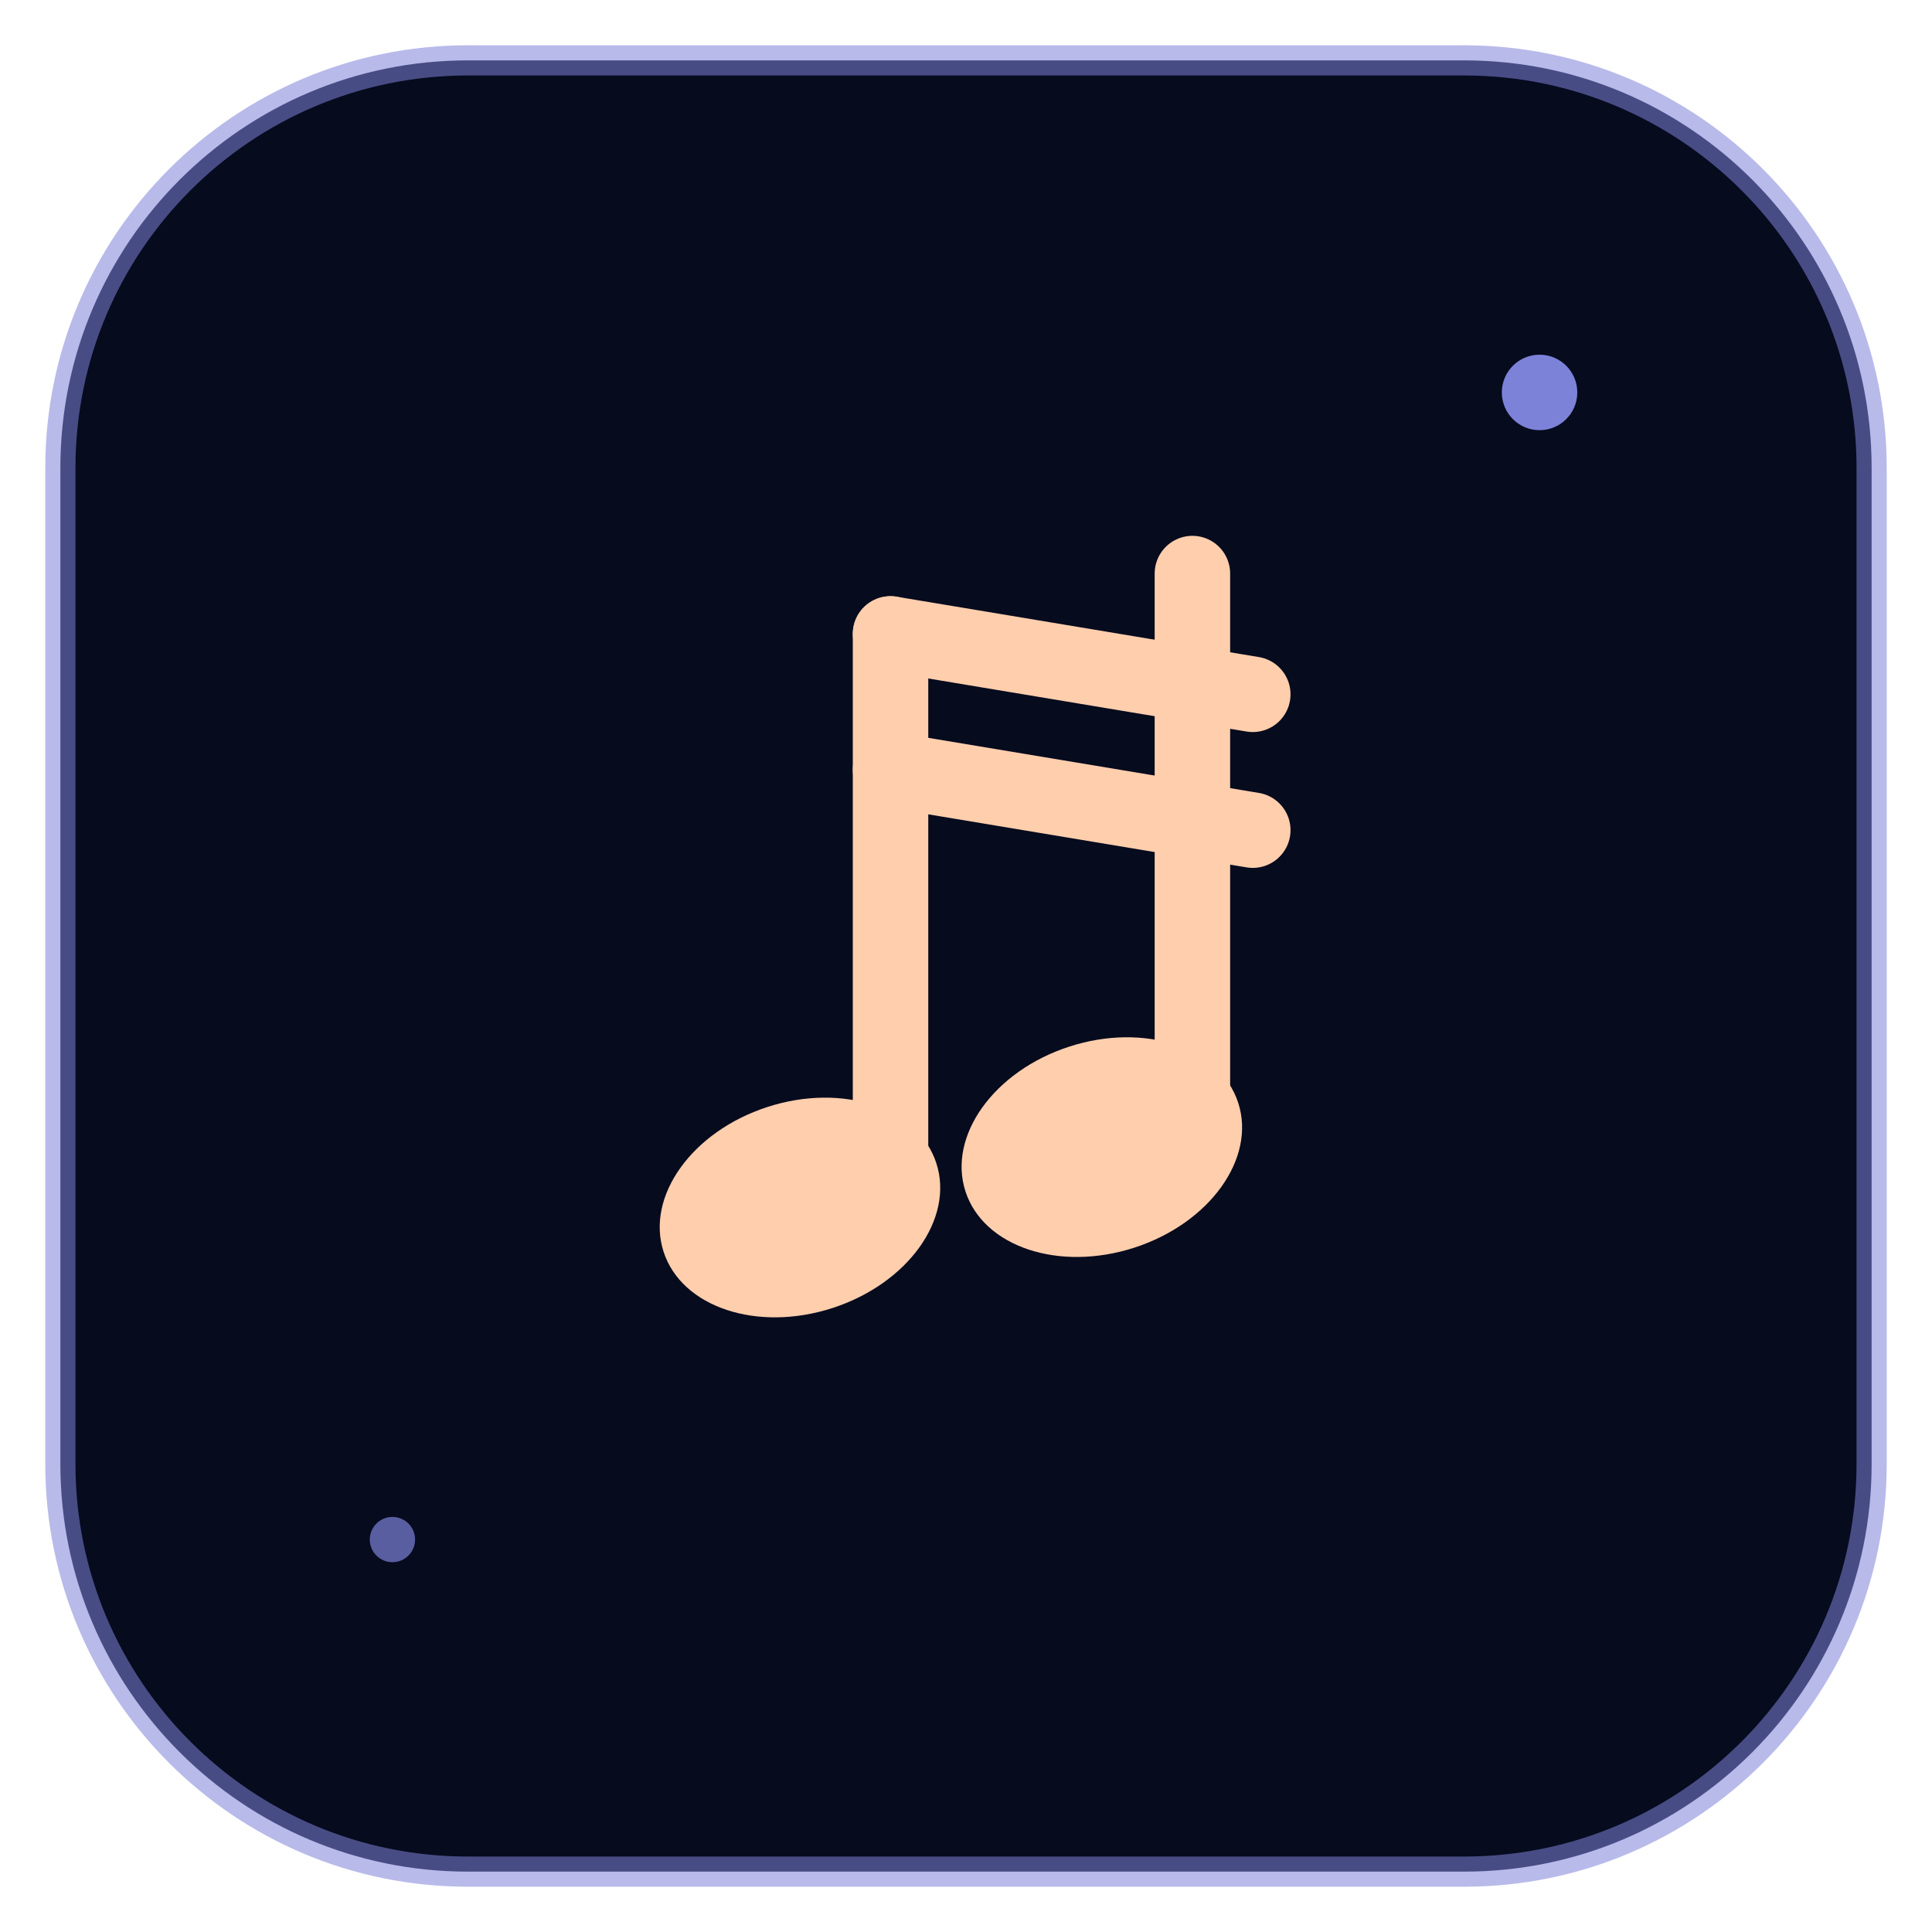
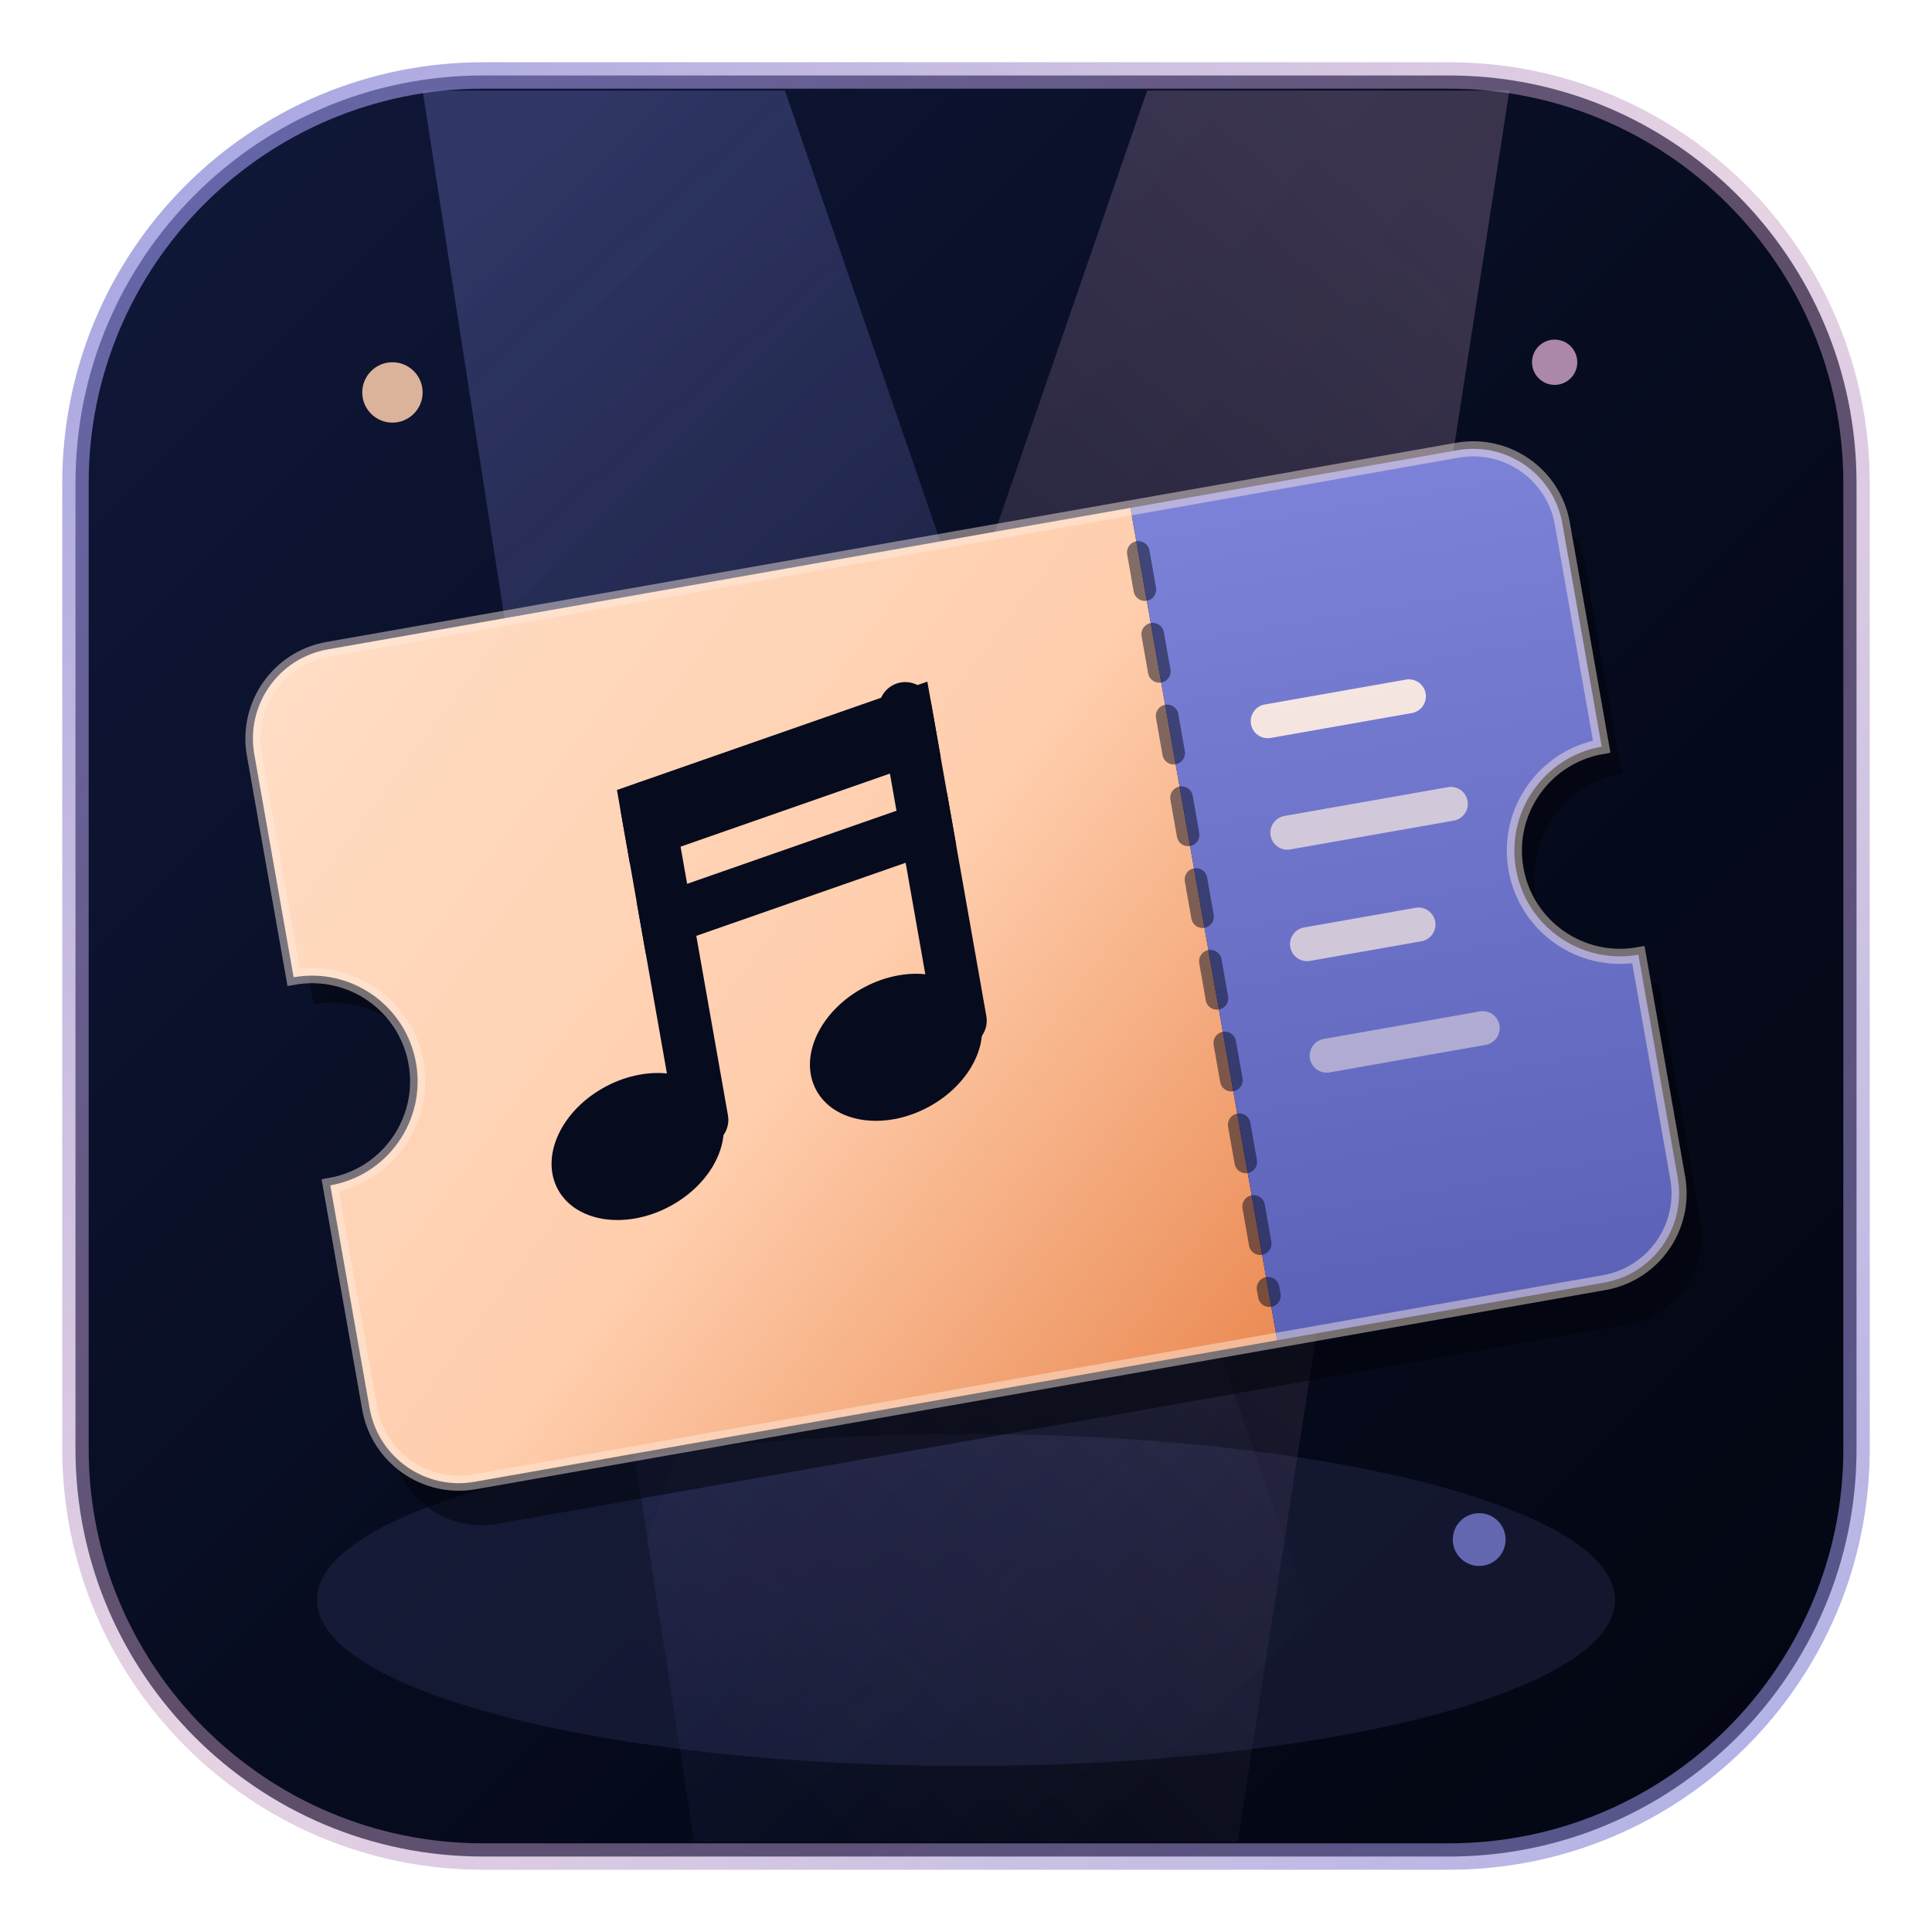
<svg xmlns="http://www.w3.org/2000/svg" viewBox="0 0 256 256">
-   <rect x="8" y="8" width="240" height="240" rx="54" fill="#060B1E" />
-   <rect x="8" y="8" width="240" height="240" rx="54" fill="none" stroke="#7d82d9" stroke-opacity="0.55" stroke-width="4" />
-   <g fill="none" stroke="#ffcead" stroke-width="10" stroke-linecap="round">
-     <path d="M118 84 L118 156" />
-     <path d="M158 76 L158 148" />
-     <path d="M118 84 L166 92" />
-     <path d="M118 102 L166 110" />
+   <defs>
+     <linearGradient id="bg" x1="0" y1="0" x2="1" y2="1">
+       <stop offset="0%" stop-color="#11193b" />
+       <stop offset="55%" stop-color="#060b1e" />
+       <stop offset="100%" stop-color="#030611" />
+     </linearGradient>
+     <linearGradient id="rim" x1="0" y1="0" x2="1" y2="1">
+       <stop offset="0%" stop-color="#7d82d9" stop-opacity="0.75" />
+       <stop offset="50%" stop-color="#c89dc1" stop-opacity="0.45" />
+       <stop offset="100%" stop-color="#7d82d9" stop-opacity="0.65" />
+     </linearGradient>
+     <linearGradient id="beamLeft" x1="0.2" y1="0" x2="0.7" y2="1">
+       <stop offset="0%" stop-color="#7d82d9" stop-opacity="0.30" />
+       <stop offset="100%" stop-color="#7d82d9" stop-opacity="0" />
+     </linearGradient>
+     <linearGradient id="beamRight" x1="0.8" y1="0" x2="0.3" y2="1">
+       <stop offset="0%" stop-color="#c89dc1" stop-opacity="0.26" />
+       <stop offset="100%" stop-color="#c89dc1" stop-opacity="0" />
+     </linearGradient>
+     <linearGradient id="ticketFill" x1="0" y1="0" x2="1" y2="1">
+       <stop offset="0%" stop-color="#ffdec6" />
+       <stop offset="55%" stop-color="#ffcead" />
+       <stop offset="100%" stop-color="#eb8b54" />
+     </linearGradient>
+     <linearGradient id="stubFill" x1="0" y1="0" x2="0" y2="1">
+       <stop offset="0%" stop-color="#7d82d9" />
+       <stop offset="100%" stop-color="#5c62b8" />
+     </linearGradient>
+   </defs>
+   <rect x="10" y="10" width="236" height="236" rx="54" fill="url(#bg)" />
+   <polygon points="56,12 104,12 184,244 92,244" fill="url(#beamLeft)" />
+   <polygon points="200,12 152,12 72,244 164,244" fill="url(#beamRight)" />
+   <ellipse cx="128" cy="212" rx="86" ry="22" fill="#7d82d9" fill-opacity="0.12" />
+   <rect x="10" y="10" width="236" height="236" rx="54" fill="none" stroke="url(#rim)" stroke-width="3.5" />
+   <g transform="rotate(-10 128 128)">
+     <path d="M 54 78              H 206              A 12 12 0 0 1 218 90              V 118              A 14 14 0 0 0 218 146              V 178              A 12 12 0 0 1 206 190              H 54              A 12 12 0 0 1 42 178              V 146              A 14 14 0 0 0 42 118              V 90              A 12 12 0 0 1 54 78 Z" fill="#02040c" fill-opacity="0.55" />
+     <path d="M 52 72              H 160              V 184              H 52              A 12 12 0 0 1 40 172              V 142              A 14 14 0 0 0 40 114              V 84              A 12 12 0 0 1 52 72 Z" fill="url(#ticketFill)" />
+     <path d="M 160 72              H 204              A 12 12 0 0 1 216 84              V 114              A 14 14 0 0 0 216 142              V 172              A 12 12 0 0 1 204 184              H 160              Z" fill="url(#stubFill)" />
+     <path d="M 52 72              H 204              A 12 12 0 0 1 216 84              V 114              A 14 14 0 0 0 216 142              V 172              A 12 12 0 0 1 204 184              H 52              A 12 12 0 0 1 40 172              V 142              A 14 14 0 0 0 40 114              V 84              A 12 12 0 0 1 52 72 Z" fill="none" stroke="#ffefe3" stroke-opacity="0.45" stroke-width="2" />
+     <line x1="160" y1="78" x2="160" y2="178" stroke="#060b1e" stroke-opacity="0.5" stroke-width="3" stroke-dasharray="5 6" stroke-linecap="round" />
+     <g fill="#060b1e" stroke="#060b1e" stroke-linecap="round" stroke-linejoin="round">
+       <line x1="90" y1="142" x2="90" y2="100" stroke-width="7" />
+       <line x1="126" y1="135" x2="126" y2="93" stroke-width="7" />
+       <polygon points="86.5,97 129.5,90 129.5,100 86.5,107" stroke="none" />
+       <polygon points="86.5,112 129.5,105 129.5,112 86.5,119" stroke="none" />
+       <ellipse cx="81" cy="144" rx="12" ry="9" transform="rotate(-18 81 144)" stroke="none" />
+       <ellipse cx="117" cy="137" rx="12" ry="9" transform="rotate(-18 117 137)" stroke="none" />
+     </g>
+     <g stroke="#ffefe3" stroke-linecap="round" stroke-width="4.5" stroke-opacity="0.92">
+       <line x1="173" y1="103" x2="192" y2="103" />
+       <line x1="173" y1="118" x2="195" y2="118" stroke-opacity="0.68" />
+       <line x1="173" y1="133" x2="188" y2="133" stroke-opacity="0.68" />
+       <line x1="173" y1="148" x2="194" y2="148" stroke-opacity="0.48" />
+     </g>
  </g>
-   <ellipse cx="106" cy="160" rx="19" ry="14" fill="#ffcead" transform="rotate(-18 106 160)" />
-   <ellipse cx="146" cy="152" rx="19" ry="14" fill="#ffcead" transform="rotate(-18 146 152)" />
-   <circle cx="204" cy="52" r="5" fill="#7d82d9" />
-   <circle cx="52" cy="204" r="3" fill="#7d82d9" fill-opacity="0.7" />
+   <circle cx="52" cy="52" r="4" fill="#ffcead" fill-opacity="0.85" />
+   <circle cx="206" cy="48" r="3" fill="#c89dc1" fill-opacity="0.85" />
+   <circle cx="196" cy="204" r="3.5" fill="#7d82d9" fill-opacity="0.75" />
</svg>
